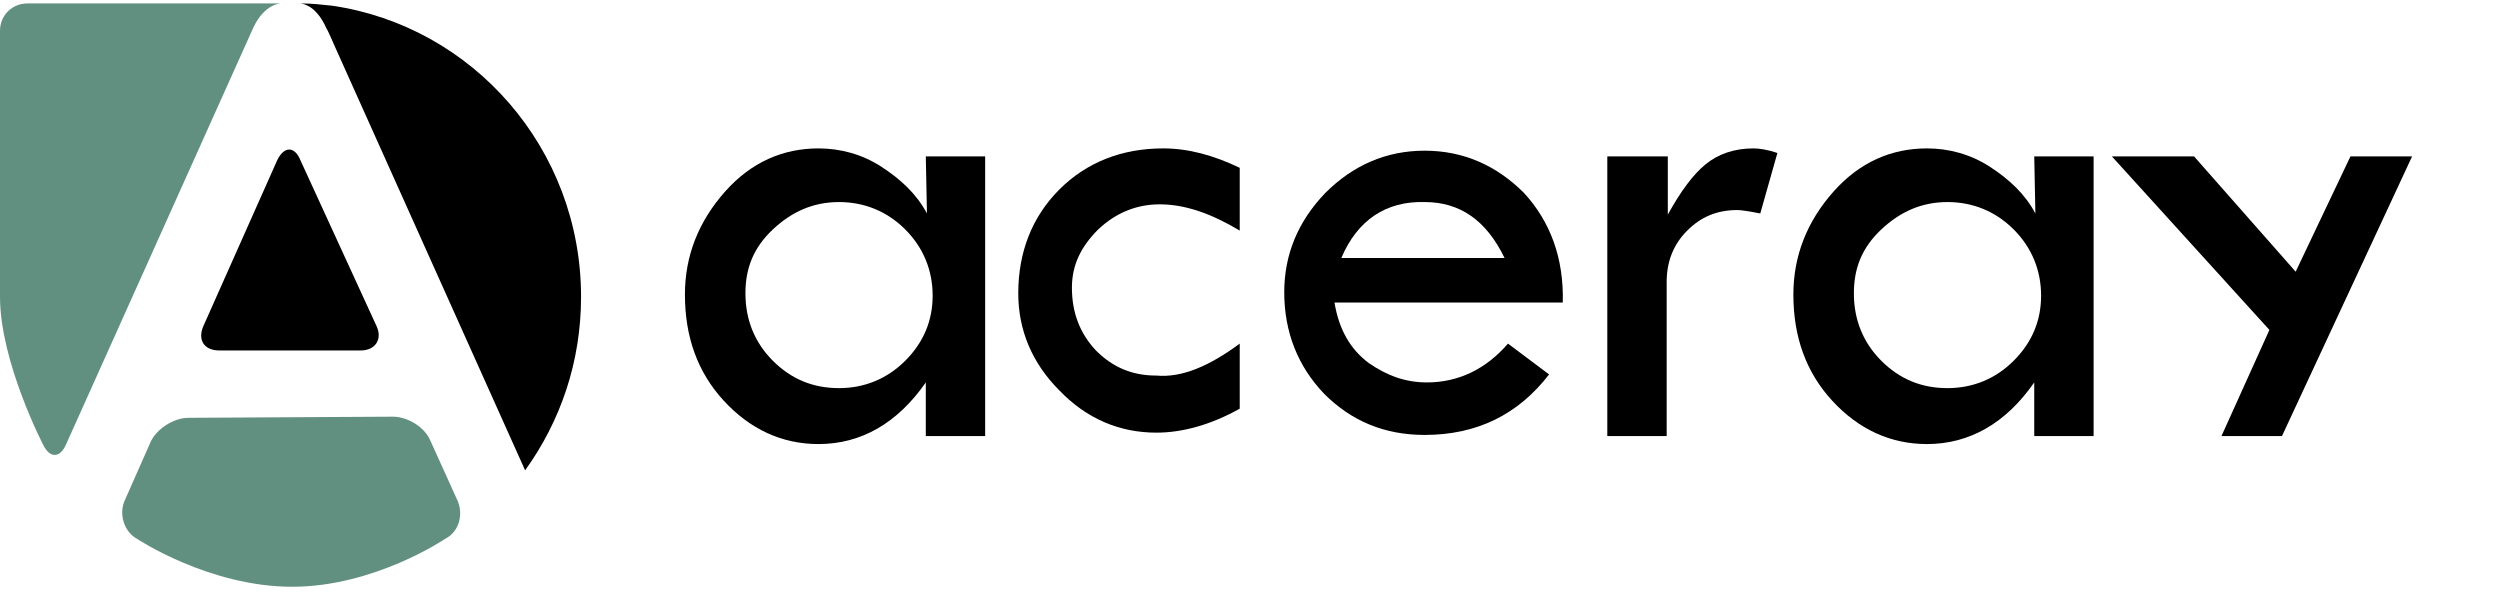
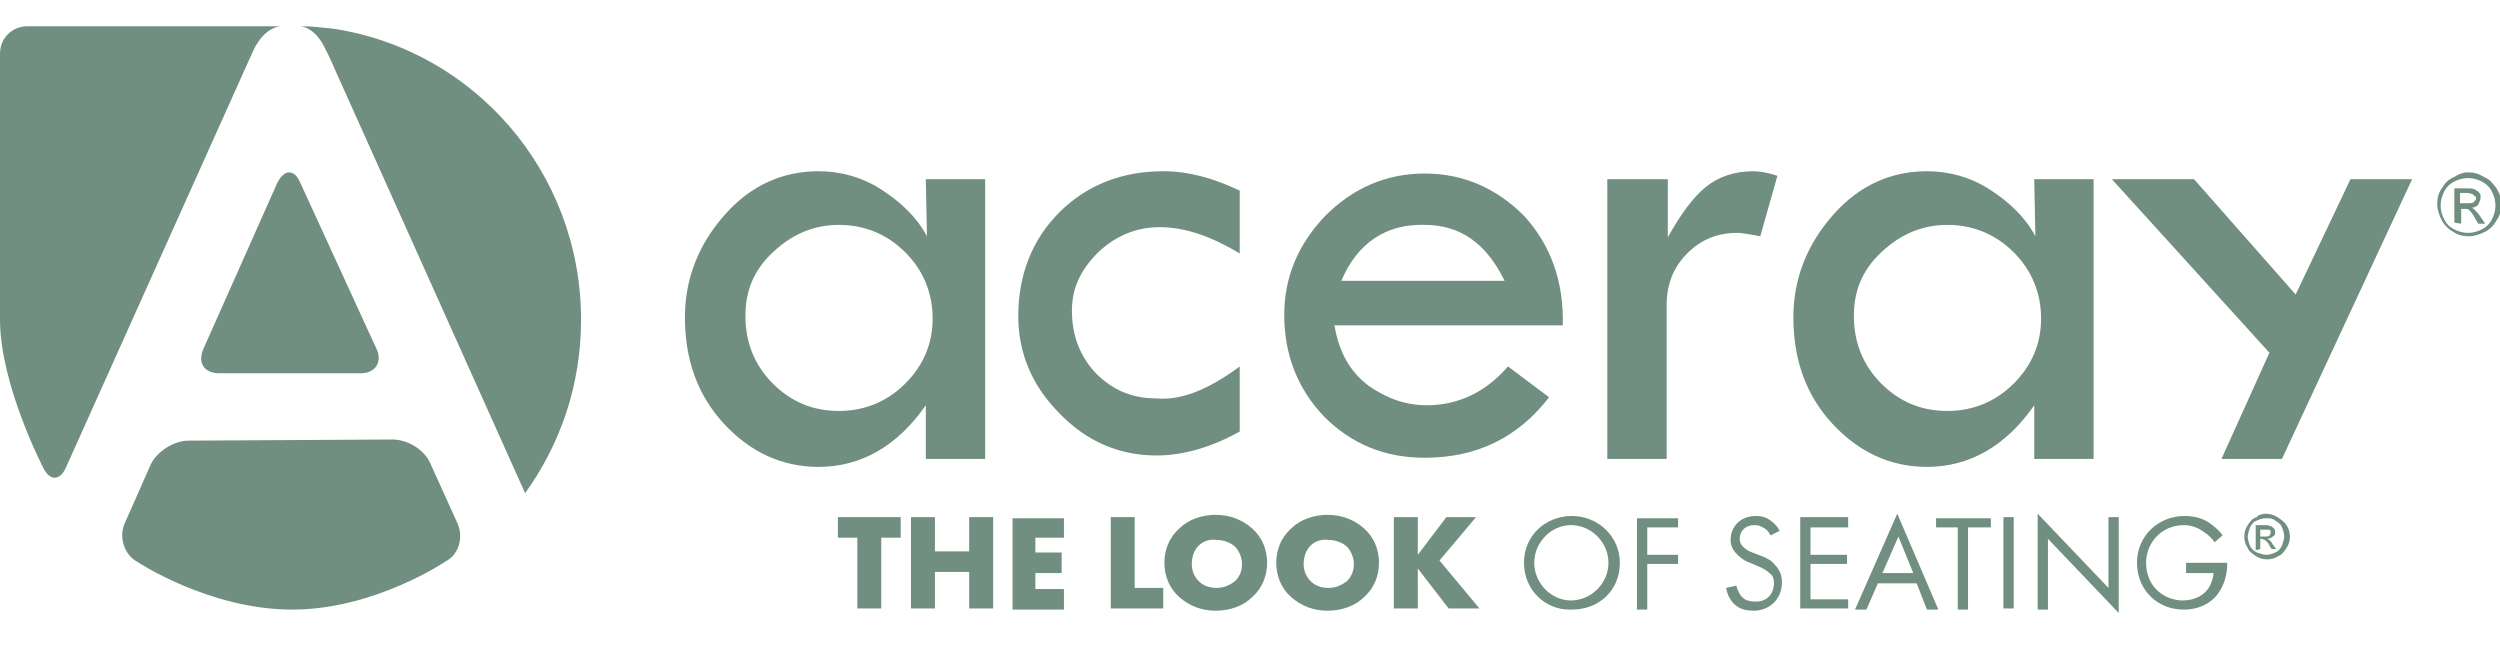
- <svg xmlns="http://www.w3.org/2000/svg" width="219" height="52" viewBox="0 0 219 52" fill="none">
-   <path d="M16.5 36.6C15.2 36.6 13.7 37.6 13.2 38.7L10.9 43.9C10.4 45.1 10.9 46.6 12 47.2C12 47.2 18.3 51.4 25.6 51.4C32.8 51.4 39 47.2 39 47.2C40.2 46.6 40.6 45.1 40.1 43.9L37.7 38.6C37.2 37.4 35.7 36.5 34.4 36.5L16.5 36.6Z" fill="#629080" />
-   <path d="M17.8 28.6C17.3 29.8 17.9 30.7 19.2 30.7H31.6C32.9 30.7 33.5 29.7 33 28.6L26.3 14C25.8 12.8 24.9 12.8 24.3 14L17.8 28.6Z" fill="black" />
-   <path d="M2.4 0.3C1.1 0.3 0 1.3 0 2.7C0 2.7 0 19 0 26C0 31.7 3.8 39 3.8 39C4.4 40.2 5.3 40.1 5.8 38.9L22.2 2.4C23.2 0.3 24.6 0.3 24.6 0.3C24.6 0.3 23.7 0.3 22.9 0.3C22 0.3 21.1 0.3 20.8 0.3H2.4Z" fill="#629080" />
-   <path d="M50.9 26C50.9 13 41.4 2.3 29.1 0.5C28 0.4 27.5 0.3 26.2 0.3C26.2 0.3 27.6 0.2 28.6 2.5C28.7 2.6 29.3 4 29.3 4L46 41.2C49.1 36.9 50.9 31.7 50.9 26Z" fill="black" />
-   <path d="M146.1 13.7V18.8C147.2 16.8 148.3 15.3 149.4 14.4C150.5 13.5 151.9 13 153.6 13C154.1 13 154.8 13.1 155.7 13.4L154.2 18.7C153.2 18.5 152.5 18.4 152.2 18.4C150.4 18.4 149 19 147.8 20.2C146.6 21.4 146 22.9 146 24.7V38.2H140.8V13.7H146.1Z" fill="black" />
-   <path d="M178.2 13.7H183.4V38.2H178.2V33.5C175.7 37.1 172.5 38.9 168.8 38.9C165.6 38.9 162.8 37.6 160.5 35.1C158.2 32.6 157.1 29.5 157.1 25.8C157.1 22.4 158.3 19.4 160.6 16.8C162.9 14.2 165.7 13 168.8 13C170.7 13 172.6 13.5 174.3 14.6C176 15.7 177.4 17 178.3 18.7L178.2 13.7ZM178.8 25.9C178.8 23.7 178 21.7 176.4 20.1C174.8 18.5 172.8 17.7 170.6 17.7C168.4 17.7 166.5 18.5 164.8 20.1C163.1 21.7 162.4 23.5 162.4 25.7C162.4 28 163.2 30 164.8 31.6C166.4 33.2 168.3 34 170.6 34C172.8 34 174.8 33.2 176.4 31.6C178 30 178.8 28.1 178.8 25.9Z" fill="black" />
-   <path d="M81.1 13.7H86.3V38.2H81.1V33.5C78.6 37.1 75.4 38.9 71.7 38.9C68.5 38.9 65.7 37.6 63.4 35.1C61.1 32.6 60 29.5 60 25.8C60 22.4 61.2 19.4 63.5 16.8C65.8 14.2 68.6 13 71.7 13C73.6 13 75.5 13.5 77.2 14.6C78.9 15.7 80.3 17 81.2 18.7L81.1 13.7ZM81.7 25.9C81.7 23.7 80.9 21.7 79.3 20.1C77.7 18.5 75.7 17.7 73.5 17.7C71.3 17.7 69.4 18.5 67.7 20.1C66 21.7 65.3 23.5 65.3 25.7C65.3 28 66.1 30 67.7 31.6C69.3 33.2 71.2 34 73.5 34C75.7 34 77.7 33.2 79.3 31.6C80.9 30 81.7 28.1 81.7 25.9Z" fill="black" />
-   <path d="M185 13.7H192.2L201.1 23.8L205.9 13.7H211.3L199.9 38.2H194.6L198.8 28.9L185 13.7Z" fill="black" />
-   <path d="M136.9 26.5H116.9C117.3 28.9 118.3 30.6 119.9 31.8C121.5 32.9 123.1 33.5 125 33.5C127.8 33.5 130.2 32.3 132.1 30.1L135.7 32.8C133 36.3 129.4 38.1 124.8 38.1C121.3 38.1 118.4 36.9 116 34.5C113.7 32.1 112.5 29.1 112.5 25.6C112.5 22.3 113.7 19.4 116.1 16.9C118.5 14.5 121.4 13.2 124.8 13.2C128.2 13.2 131.1 14.5 133.5 16.9C135.8 19.4 137 22.6 136.9 26.5ZM117.5 22.6H131.8C130.2 19.3 127.9 17.7 124.8 17.7C121.4 17.6 118.9 19.3 117.5 22.6Z" fill="black" />
-   <path d="M108.6 30.1V35.8C106.1 37.2 103.6 37.9 101.3 37.9C98.1 37.9 95.2 36.7 92.8 34.2C90.4 31.8 89.2 28.9 89.2 25.7C89.2 22.1 90.4 19 92.8 16.6C95.2 14.2 98.3 13 101.9 13C104.1 13 106.3 13.6 108.6 14.7V20.2C106.1 18.7 103.8 17.9 101.6 17.9C99.6 17.9 97.8 18.6 96.2 20.1C94.7 21.6 93.9 23.2 93.9 25.2C93.9 27.4 94.6 29.2 96 30.7C97.5 32.2 99.2 32.9 101.3 32.9C103.5 33.1 105.9 32.1 108.6 30.1Z" fill="black" />
+ <svg xmlns="http://www.w3.org/2000/svg" fill="#718f80" version="1.1" id="Layer_1" x="0px" y="0px" viewBox="0 0 219 58" style="enable-background:new 0 0 219 58;" xml:space="preserve">
+   <style type="text/css">
+ 	.st0{fill:#718f80;}
+ 	path, polyline { fill: #718f80; }
+ 	.st1{enable-background:new    ;}
+ </style>
+   <g>
+     <path class="st0" d="M16.5,38.6c-1.3,0-2.8,1-3.3,2.1l-2.3,5.2c-0.5,1.2,0,2.7,1.1,3.3c0,0,6.3,4.2,13.6,4.2   c7.2,0,13.4-4.2,13.4-4.2c1.2-0.6,1.6-2.1,1.1-3.3l-2.4-5.3c-0.5-1.2-2-2.1-3.3-2.1L16.5,38.6z" />
+     <path d="M17.8,30.6c-0.5,1.2,0.1,2.1,1.4,2.1h12.4c1.3,0,1.9-1,1.4-2.1L26.3,16c-0.5-1.2-1.4-1.2-2,0L17.8,30.6z" />
+     <path class="st0" d="M2.4,2.3C1.1,2.3,0,3.3,0,4.7C0,4.7,0,21,0,28c0,5.7,3.8,13,3.8,13c0.6,1.2,1.5,1.1,2-0.1L22.2,4.4   c1-2.1,2.4-2.1,2.4-2.1s-0.9,0-1.7,0c-0.9,0-1.8,0-2.1,0C20.8,2.3,2.4,2.3,2.4,2.3z" />
+     <path d="M50.9,28c0-13-9.5-23.7-21.8-25.5c-1.1-0.1-1.6-0.2-2.9-0.2c0,0,1.4-0.1,2.4,2.2C28.7,4.6,29.3,6,29.3,6L46,43.2   C49.1,38.9,50.9,33.7,50.9,28z" />
+   </g>
+   <g>
+     <path d="M146.1,15.7v5.1c1.1-2,2.2-3.5,3.3-4.4s2.5-1.4,4.2-1.4c0.5,0,1.2,0.1,2.1,0.4l-1.5,5.3c-1-0.2-1.7-0.3-2-0.3   c-1.8,0-3.2,0.6-4.4,1.8c-1.2,1.2-1.8,2.7-1.8,4.5v13.5h-5.2V15.7H146.1" />
+     <path d="M178.2,15.7h5.2v24.5h-5.2v-4.7c-2.5,3.6-5.7,5.4-9.4,5.4c-3.2,0-6-1.3-8.3-3.8s-3.4-5.6-3.4-9.3c0-3.4,1.2-6.4,3.5-9   s5.1-3.8,8.2-3.8c1.9,0,3.8,0.5,5.5,1.6s3.1,2.4,4,4.1L178.2,15.7L178.2,15.7L178.2,15.7z M178.8,27.9c0-2.2-0.8-4.2-2.4-5.8   c-1.6-1.6-3.6-2.4-5.8-2.4s-4.1,0.8-5.8,2.4s-2.4,3.4-2.4,5.6c0,2.3,0.8,4.3,2.4,5.9c1.6,1.6,3.5,2.4,5.8,2.4   c2.2,0,4.2-0.8,5.8-2.4C178,32,178.8,30.1,178.8,27.9" />
+     <path d="M81.1,15.7h5.2v24.5h-5.2v-4.7c-2.5,3.6-5.7,5.4-9.4,5.4c-3.2,0-6-1.3-8.3-3.8S60,31.5,60,27.8c0-3.4,1.2-6.4,3.5-9   s5.1-3.8,8.2-3.8c1.9,0,3.8,0.5,5.5,1.6s3.1,2.4,4,4.1L81.1,15.7L81.1,15.7L81.1,15.7z M81.7,27.9c0-2.2-0.8-4.2-2.4-5.8   c-1.6-1.6-3.6-2.4-5.8-2.4c-2.2,0-4.1,0.8-5.8,2.4c-1.7,1.6-2.4,3.4-2.4,5.6c0,2.3,0.8,4.3,2.4,5.9s3.5,2.4,5.8,2.4   c2.2,0,4.2-0.8,5.8-2.4C80.9,32,81.7,30.1,81.7,27.9" />
+     <polyline points="185,15.7 192.2,15.7 201.1,25.8 205.9,15.7 211.3,15.7 199.9,40.2 194.6,40.2 198.8,30.9 185,15.7  " />
+     <path d="M136.9,28.5h-20c0.4,2.4,1.4,4.1,3,5.3c1.6,1.1,3.2,1.7,5.1,1.7c2.8,0,5.2-1.2,7.1-3.4l3.6,2.7c-2.7,3.5-6.3,5.3-10.9,5.3   c-3.5,0-6.4-1.2-8.8-3.6c-2.3-2.4-3.5-5.4-3.5-8.9c0-3.3,1.2-6.2,3.6-8.7c2.4-2.4,5.3-3.7,8.7-3.7s6.3,1.3,8.7,3.7   C135.8,21.4,137,24.6,136.9,28.5z M117.5,24.6h14.3c-1.6-3.3-3.9-4.9-7-4.9C121.4,19.6,118.9,21.3,117.5,24.6z" />
+     <path d="M108.6,32.1v5.7c-2.5,1.4-5,2.1-7.3,2.1c-3.2,0-6.1-1.2-8.5-3.7c-2.4-2.4-3.6-5.3-3.6-8.5c0-3.6,1.2-6.7,3.6-9.1   s5.5-3.6,9.1-3.6c2.2,0,4.4,0.6,6.7,1.7v5.5c-2.5-1.5-4.8-2.3-7-2.3c-2,0-3.8,0.7-5.4,2.2c-1.5,1.5-2.3,3.1-2.3,5.1   c0,2.2,0.7,4,2.1,5.5c1.5,1.5,3.2,2.2,5.3,2.2C103.5,35.1,105.9,34.1,108.6,32.1z" />
+   </g>
+   <g>
+     <path d="M216.2,15.1c0.5,0,0.9,0.1,1.4,0.4c0.5,0.2,0.8,0.6,1.1,1c0.3,0.5,0.4,0.9,0.4,1.4s-0.1,1-0.4,1.4c-0.2,0.4-0.6,0.8-1,1   s-0.9,0.4-1.4,0.4s-1-0.1-1.4-0.4c-0.4-0.2-0.8-0.6-1-1s-0.4-0.9-0.4-1.4s0.1-1,0.4-1.4c0.3-0.5,0.6-0.8,1.1-1   C215.3,15.3,215.7,15.1,216.2,15.1z M216.2,15.6c-0.4,0-0.8,0.1-1.2,0.3s-0.7,0.5-0.9,0.9s-0.3,0.8-0.3,1.2s0.1,0.8,0.3,1.2   c0.2,0.4,0.5,0.7,0.9,0.9c0.4,0.2,0.8,0.3,1.2,0.3s0.8-0.1,1.2-0.3c0.4-0.2,0.7-0.5,0.9-0.9s0.3-0.8,0.3-1.2s-0.1-0.8-0.3-1.2   c-0.2-0.4-0.5-0.7-0.9-0.9C217,15.7,216.6,15.6,216.2,15.6z M215,19.5v-3h1c0.4,0,0.6,0,0.8,0.1s0.3,0.2,0.4,0.3   c0.1,0.1,0.1,0.3,0.1,0.4c0,0.2-0.1,0.4-0.2,0.6s-0.4,0.3-0.6,0.3c0.1,0,0.2,0.1,0.3,0.2s0.3,0.3,0.5,0.6l0.4,0.6h-0.6l-0.3-0.5   c-0.2-0.4-0.4-0.6-0.5-0.7s-0.2-0.1-0.4-0.1h-0.3v1.3L215,19.5L215,19.5L215,19.5z M215.5,17.8h0.6c0.3,0,0.5,0,0.6-0.1   s0.2-0.2,0.2-0.3c0-0.1,0-0.2-0.1-0.2c-0.1-0.1-0.1-0.1-0.2-0.2c-0.1,0-0.3-0.1-0.5-0.1h-0.6V17.8L215.5,17.8L215.5,17.8z" />
+   </g>
+   <g>
+     <path d="M198.5,45c0.3,0,0.7,0.1,1,0.3s0.6,0.4,0.8,0.7s0.3,0.7,0.3,1c0,0.4-0.1,0.7-0.3,1s-0.4,0.6-0.7,0.7   c-0.3,0.2-0.6,0.3-1,0.3s-0.7-0.1-1-0.3s-0.6-0.4-0.7-0.7c-0.2-0.3-0.3-0.6-0.3-1s0.1-0.7,0.3-1s0.4-0.6,0.8-0.7   C197.8,45.1,198.2,45,198.5,45z M198.5,45.4c-0.3,0-0.6,0.1-0.8,0.2c-0.3,0.1-0.5,0.4-0.6,0.6c-0.1,0.3-0.2,0.6-0.2,0.8   s0.1,0.6,0.2,0.8c0.1,0.3,0.4,0.5,0.6,0.6c0.3,0.1,0.6,0.2,0.8,0.2c0.3,0,0.6-0.1,0.8-0.2c0.3-0.1,0.5-0.4,0.6-0.6   c0.1-0.3,0.2-0.6,0.2-0.8s-0.1-0.6-0.2-0.8c-0.1-0.3-0.4-0.5-0.6-0.6C199.1,45.4,198.8,45.4,198.5,45.4z M197.6,48.2V46h0.7   c0.3,0,0.4,0,0.6,0.1c0.1,0,0.2,0.1,0.3,0.2c0.1,0.1,0.1,0.2,0.1,0.3c0,0.2,0,0.3-0.2,0.4c-0.1,0.1-0.3,0.2-0.5,0.2   c0.1,0,0.1,0.1,0.2,0.1c0.1,0.1,0.2,0.2,0.3,0.4l0.3,0.4H199l-0.2-0.3c-0.1-0.3-0.3-0.4-0.4-0.5c-0.1,0-0.2-0.1-0.3-0.1H198v0.9   L197.6,48.2L197.6,48.2L197.6,48.2z M198,47h0.4c0.2,0,0.4,0,0.4-0.1c0.1-0.1,0.1-0.1,0.1-0.2c0-0.1,0-0.1,0-0.2l-0.1-0.1   c-0.1,0-0.2,0-0.4,0H198V47L198,47L198,47z" />
+   </g>
+   <g class="st1">
+     <path d="M77.2,47.1v6.2h-2.1v-6.2h-1.7v-1.8h5.5v1.8H77.2z" />
+     <path d="M81.9,48.3h3v-3H87v8h-2.1v-3.2h-3v3.2h-2.1v-8h2.1V48.3z" />
+     <path d="M93.2,47.1h-2.5v1.3h2.3v1.8h-2.3v1.4h2.5v1.8h-4.5v-8h4.5V47.1z" />
+     <path d="M99.4,45.3v6.2h2.5v1.8h-4.6v-8H99.4z" />
+     <path d="M109.7,52.3c-0.8,0.8-2,1.2-3.2,1.2c-1.2,0-2.3-0.4-3.2-1.2c-0.9-0.8-1.3-1.9-1.3-3c0-1.1,0.4-2.2,1.3-3   c0.8-0.8,2-1.2,3.2-1.2c1.2,0,2.3,0.4,3.2,1.2c0.9,0.8,1.3,1.9,1.3,3C111,50.4,110.6,51.5,109.7,52.3z M105,47.8   c-0.4,0.4-0.6,1-0.6,1.6c0,0.7,0.3,1.2,0.6,1.5c0.4,0.4,0.9,0.6,1.6,0.6c0.7,0,1.2-0.3,1.6-0.6c0.4-0.4,0.6-0.9,0.6-1.5   c0-0.6-0.3-1.2-0.6-1.5c-0.4-0.4-1.1-0.6-1.6-0.6C106,47.2,105.4,47.4,105,47.8z" />
+     <path d="M119.5,52.3c-0.8,0.8-2,1.2-3.2,1.2c-1.2,0-2.3-0.4-3.2-1.2c-0.9-0.8-1.3-1.9-1.3-3c0-1.1,0.4-2.2,1.3-3   c0.8-0.8,2-1.2,3.2-1.2c1.2,0,2.3,0.4,3.2,1.2c0.9,0.8,1.3,1.9,1.3,3C120.8,50.4,120.4,51.5,119.5,52.3z M114.8,47.8   c-0.4,0.4-0.6,1-0.6,1.6c0,0.7,0.3,1.2,0.6,1.5c0.4,0.4,0.9,0.6,1.6,0.6c0.7,0,1.2-0.3,1.6-0.6c0.4-0.4,0.6-0.9,0.6-1.5   c0-0.6-0.3-1.2-0.6-1.5c-0.4-0.4-1.1-0.6-1.6-0.6C115.8,47.2,115.2,47.4,114.8,47.8z" />
+     <path d="M124.2,48.6l2.5-3.3h2.6l-3.2,3.8l3.5,4.2h-2.7l-2.7-3.5v3.5h-2.1v-8h2.1V48.6z" />
+   </g>
+   <g class="st1">
+     <path d="M133.5,49.3c0-2.4,1.9-4.1,4.2-4.1s4.2,1.8,4.2,4.1c0,2.4-1.8,4.1-4.2,4.1C135.4,53.5,133.5,51.7,133.5,49.3z M134.4,49.3   c0,1.8,1.5,3.3,3.2,3.3c1.8,0,3.3-1.5,3.3-3.3s-1.5-3.3-3.3-3.3C135.9,46,134.4,47.5,134.4,49.3z" />
+     <path d="M147.1,46.2h-2.8v2.4h2.7v0.8h-2.7v4h-0.9v-8h3.6V46.2z" />
+     <path d="M155.1,46.9c-0.1-0.2-0.3-0.5-0.5-0.6c-0.2-0.1-0.4-0.3-0.9-0.3c-0.8,0-1.3,0.5-1.3,1.2c0,0.3,0.1,0.5,0.3,0.7   c0.2,0.2,0.5,0.4,0.8,0.5l0.8,0.3c0.5,0.2,0.9,0.4,1.2,0.8c0.4,0.4,0.6,0.9,0.6,1.5c0,1.5-1.1,2.5-2.5,2.5c-0.5,0-1.2-0.1-1.7-0.6   c-0.4-0.4-0.6-0.9-0.7-1.4l0.9-0.2c0.1,0.4,0.3,0.8,0.5,1c0.3,0.3,0.7,0.4,1.2,0.4c1.1,0,1.6-0.8,1.6-1.6c0-0.4-0.1-0.7-0.4-0.9   c-0.2-0.2-0.5-0.4-1-0.6l-0.7-0.3c-0.3-0.1-0.7-0.3-1.1-0.7c-0.3-0.3-0.6-0.7-0.6-1.3c0-1.2,0.9-2.1,2.2-2.1c0.5,0,0.9,0.1,1.3,0.4   c0.3,0.2,0.6,0.5,0.8,0.9L155.1,46.9z" />
+     <path d="M161.9,46.2h-3.3v2.4h3.2v0.8h-3.2v3.1h3.3v0.8h-4.2v-8h4.2V46.2z" />
+     <path d="M167.9,51.1h-3.4l-1,2.3h-1l3.7-8.4l3.6,8.4h-1L167.9,51.1z M167.6,50.2l-1.3-3.2l-1.4,3.2H167.6z" />
+     <path d="M172.4,46.2v7.2h-0.9v-7.2h-1.9v-0.8h4.8v0.8H172.4z" />
+     <path d="M176.4,45.3v8h-0.9v-8H176.4z" />
+     <path d="M178.5,53.3V45l6.2,6.5v-6.2h0.9v8.4l-6.2-6.5v6.2H178.5z" />
+     <path d="M191.8,49.3h3.3v0.2c0,0.9-0.3,1.8-0.8,2.5c-0.2,0.3-1.1,1.4-3,1.4c-2.4,0-4.1-1.8-4.1-4.1c0-2.3,1.8-4.1,4.2-4.1   c0.8,0,1.7,0.2,2.4,0.8c0.4,0.3,0.7,0.6,0.9,0.9l-0.7,0.6c-0.2-0.3-0.5-0.6-0.8-0.8c-0.4-0.3-1-0.7-1.9-0.7c-1.9,0-3.3,1.5-3.3,3.3   c0,2.2,1.7,3.3,3.2,3.3c1.1,0,2-0.5,2.4-1.3c0.1-0.3,0.3-0.6,0.3-1.1h-2.4V49.3z" />
+   </g>
</svg>
